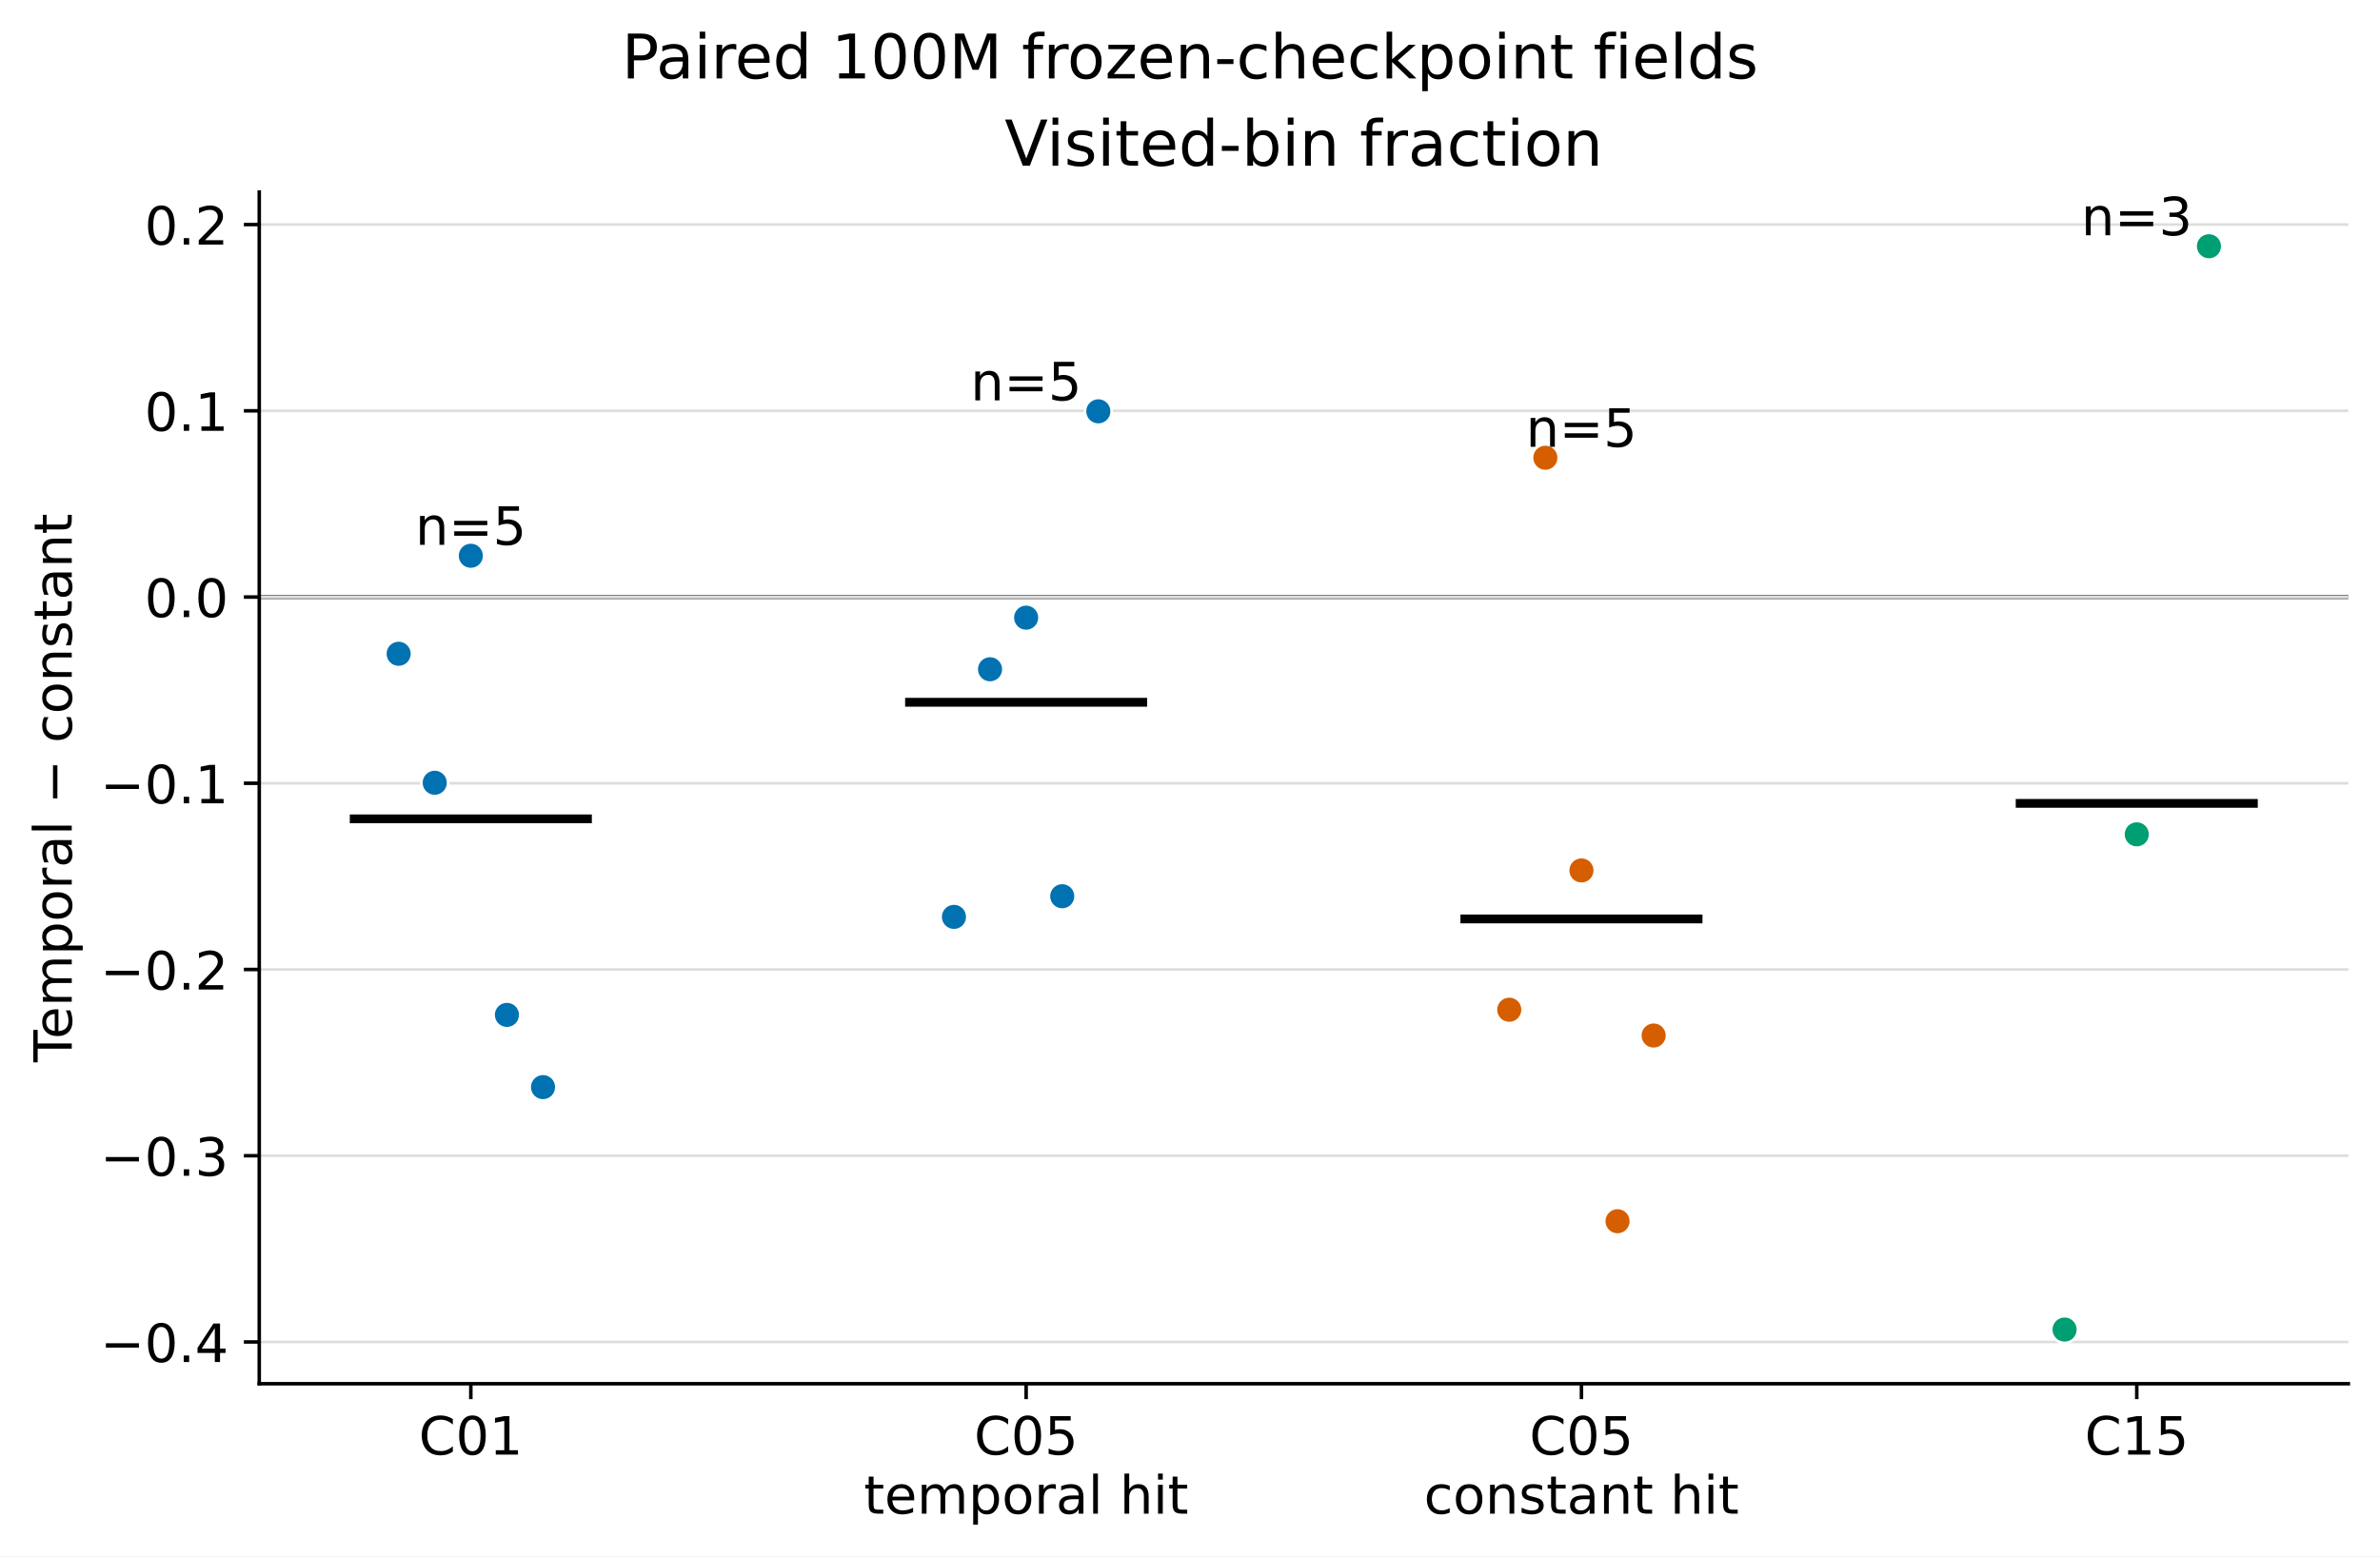
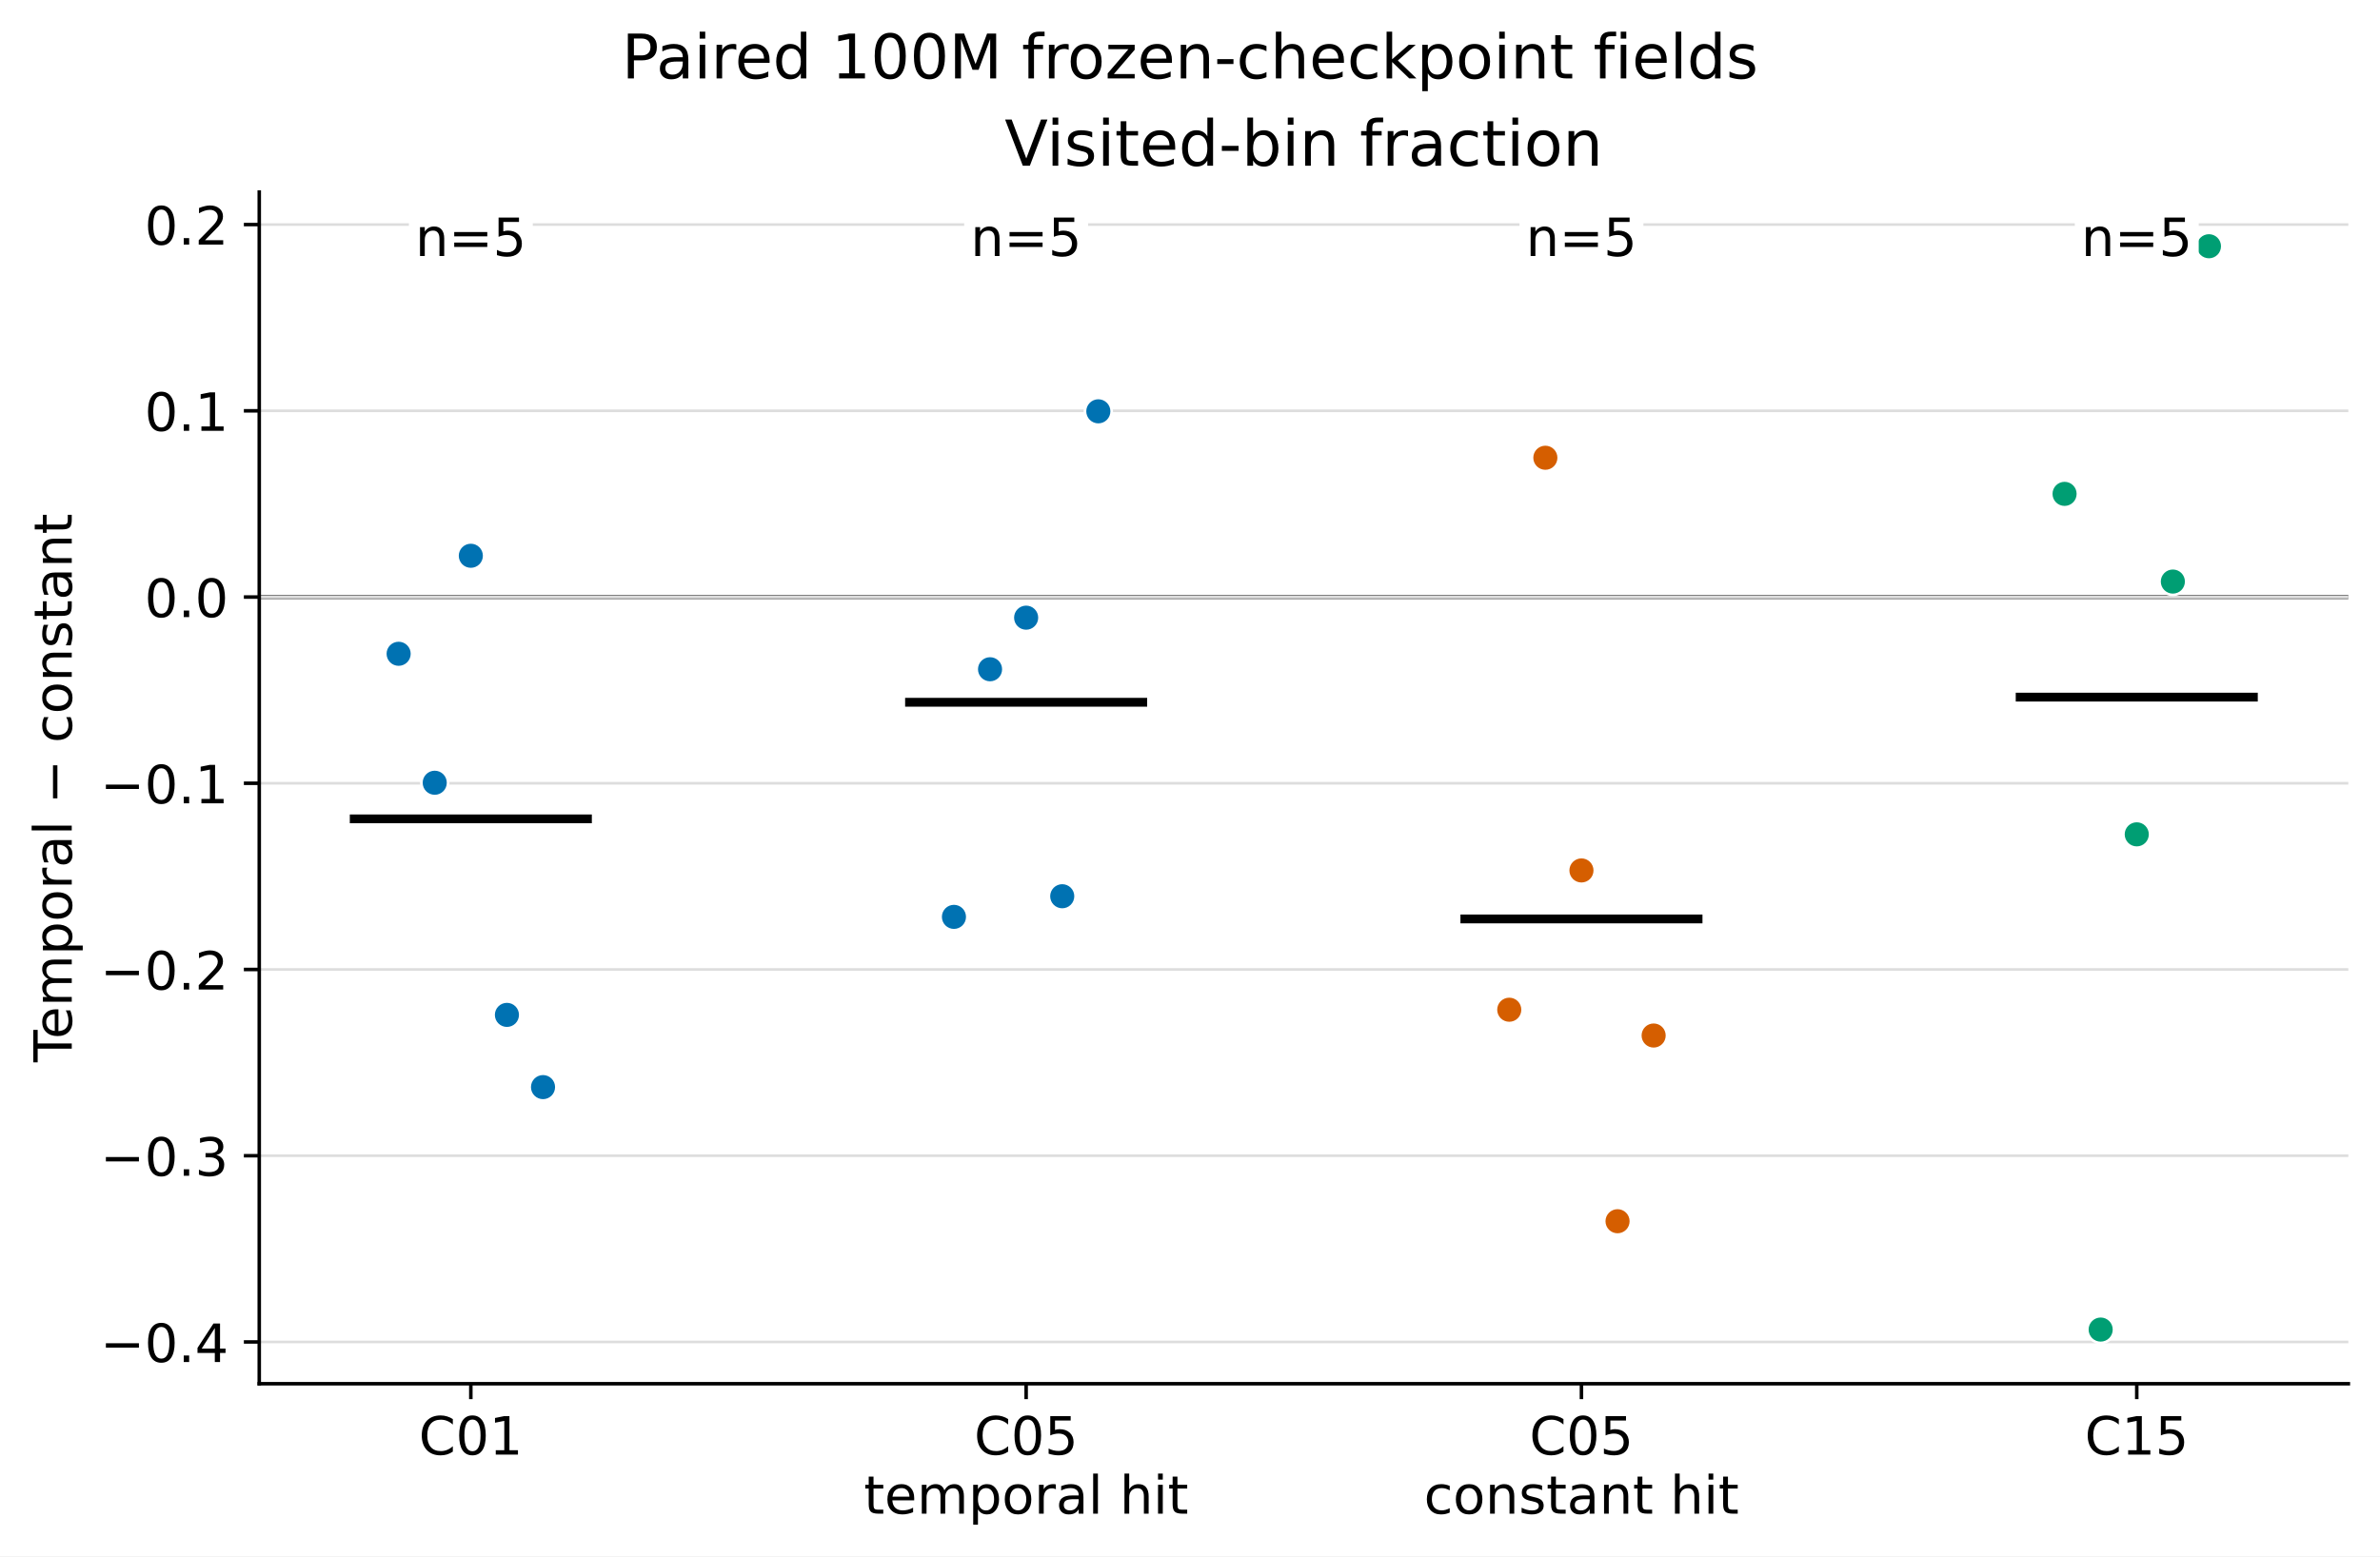
<svg xmlns="http://www.w3.org/2000/svg" xmlns:xlink="http://www.w3.org/1999/xlink" width="541.2pt" height="354pt" viewBox="0 0 541.2 354" version="1.1">
  <defs>
    <style type="text/css">*{stroke-linejoin: round; stroke-linecap: butt}</style>
  </defs>
  <g id="figure_1">
    <g id="patch_1">
      <path d="M 0 354 L 541.2 354 L 541.2 0 L 0 0 z " style="fill: #ffffff" />
    </g>
    <g id="axes_1">
      <g id="patch_2">
        <path d="M 58.953 314.748 L 534 314.748 L 534 43.692 L 58.953 43.692 z " style="fill: #ffffff" />
      </g>
      <g id="line2d_1">
        <path d="M 58.953 135.804 L 534 135.804 " clip-path="url(#pa1c44b80c7)" style="fill: none; stroke: #777777; stroke-linecap: square" />
      </g>
      <g id="matplotlib.axis_1">
        <g id="xtick_1">
          <g id="line2d_2">
            <defs>
              <path id="mef62edf60f" d="M 0 0 L 0 3.5 " style="stroke: #000000; stroke-width: 0.8" />
            </defs>
            <g>
              <use xlink:href="#mef62edf60f" x="107.064" y="314.748" style="stroke: #000000; stroke-width: 0.8" />
            </g>
          </g>
          <g id="text_1">
            <text style="font-size: 12px; font-family: 'DejaVu Sans'; text-anchor: middle" x="107.064" y="330.867" transform="rotate(-0 107.0639 330.8665)">C01</text>
          </g>
        </g>
        <g id="xtick_2">
          <g id="line2d_3">
            <g>
              <use xlink:href="#mef62edf60f" x="233.339" y="314.748" style="stroke: #000000; stroke-width: 0.8" />
            </g>
          </g>
          <g id="text_2">
            <text style="font-size: 12px; font-family: 'DejaVu Sans'" transform="translate(221.5142 330.8665)">C05</text>
            <text style="font-size: 12px; font-family: 'DejaVu Sans'" transform="translate(196.4313 344.3039)">temporal hit</text>
          </g>
        </g>
        <g id="xtick_3">
          <g id="line2d_4">
            <g>
              <use xlink:href="#mef62edf60f" x="359.614" y="314.748" style="stroke: #000000; stroke-width: 0.8" />
            </g>
          </g>
          <g id="text_3">
            <text style="font-size: 12px; font-family: 'DejaVu Sans'" transform="translate(347.7891 330.8665)">C05</text>
            <text style="font-size: 12px; font-family: 'DejaVu Sans'" transform="translate(323.8032 344.3039)">constant hit</text>
          </g>
        </g>
        <g id="xtick_4">
          <g id="line2d_5">
            <g>
              <use xlink:href="#mef62edf60f" x="485.889" y="314.748" style="stroke: #000000; stroke-width: 0.8" />
            </g>
          </g>
          <g id="text_4">
            <text style="font-size: 12px; font-family: 'DejaVu Sans'; text-anchor: middle" x="485.889" y="330.867" transform="rotate(-0 485.8888 330.8665)">C15</text>
          </g>
        </g>
      </g>
      <g id="matplotlib.axis_2">
        <g id="ytick_1">
          <g id="line2d_6">
            <path d="M 58.953 305.244 L 534 305.244 " clip-path="url(#pa1c44b80c7)" style="fill: none; stroke: #dddddd; stroke-width: 0.6; stroke-linecap: square" />
          </g>
          <g id="line2d_7">
            <defs>
              <path id="md314a975cc" d="M 0 0 L -3.5 0 " style="stroke: #000000; stroke-width: 0.8" />
            </defs>
            <g>
              <use xlink:href="#md314a975cc" x="58.953" y="305.244" style="stroke: #000000; stroke-width: 0.8" />
            </g>
          </g>
          <g id="text_5">
            <text style="font-size: 12px; font-family: 'DejaVu Sans'; text-anchor: end" x="51.953" y="309.803" transform="rotate(-0 51.95312 309.8029)">−0.4</text>
          </g>
        </g>
        <g id="ytick_2">
          <g id="line2d_8">
            <path d="M 58.953 262.884 L 534 262.884 " clip-path="url(#pa1c44b80c7)" style="fill: none; stroke: #dddddd; stroke-width: 0.6; stroke-linecap: square" />
          </g>
          <g id="line2d_9">
            <g>
              <use xlink:href="#md314a975cc" x="58.953" y="262.884" style="stroke: #000000; stroke-width: 0.8" />
            </g>
          </g>
          <g id="text_6">
            <text style="font-size: 12px; font-family: 'DejaVu Sans'; text-anchor: end" x="51.953" y="267.443" transform="rotate(-0 51.95312 267.4429)">−0.3</text>
          </g>
        </g>
        <g id="ytick_3">
          <g id="line2d_10">
            <path d="M 58.953 220.524 L 534 220.524 " clip-path="url(#pa1c44b80c7)" style="fill: none; stroke: #dddddd; stroke-width: 0.6; stroke-linecap: square" />
          </g>
          <g id="line2d_11">
            <g>
              <use xlink:href="#md314a975cc" x="58.953" y="220.524" style="stroke: #000000; stroke-width: 0.8" />
            </g>
          </g>
          <g id="text_7">
            <text style="font-size: 12px; font-family: 'DejaVu Sans'; text-anchor: end" x="51.953" y="225.083" transform="rotate(-0 51.95312 225.083)">−0.2</text>
          </g>
        </g>
        <g id="ytick_4">
          <g id="line2d_12">
            <path d="M 58.953 178.164 L 534 178.164 " clip-path="url(#pa1c44b80c7)" style="fill: none; stroke: #dddddd; stroke-width: 0.6; stroke-linecap: square" />
          </g>
          <g id="line2d_13">
            <g>
              <use xlink:href="#md314a975cc" x="58.953" y="178.164" style="stroke: #000000; stroke-width: 0.8" />
            </g>
          </g>
          <g id="text_8">
            <text style="font-size: 12px; font-family: 'DejaVu Sans'; text-anchor: end" x="51.953" y="182.723" transform="rotate(-0 51.95312 182.723)">−0.1</text>
          </g>
        </g>
        <g id="ytick_5">
          <g id="line2d_14">
            <path d="M 58.953 135.804 L 534 135.804 " clip-path="url(#pa1c44b80c7)" style="fill: none; stroke: #dddddd; stroke-width: 0.6; stroke-linecap: square" />
          </g>
          <g id="line2d_15">
            <g>
              <use xlink:href="#md314a975cc" x="58.953" y="135.804" style="stroke: #000000; stroke-width: 0.8" />
            </g>
          </g>
          <g id="text_9">
            <text style="font-size: 12px; font-family: 'DejaVu Sans'; text-anchor: end" x="51.953" y="140.363" transform="rotate(-0 51.95312 140.363)">0.0</text>
          </g>
        </g>
        <g id="ytick_6">
          <g id="line2d_16">
            <path d="M 58.953 93.444 L 534 93.444 " clip-path="url(#pa1c44b80c7)" style="fill: none; stroke: #dddddd; stroke-width: 0.6; stroke-linecap: square" />
          </g>
          <g id="line2d_17">
            <g>
              <use xlink:href="#md314a975cc" x="58.953" y="93.444" style="stroke: #000000; stroke-width: 0.8" />
            </g>
          </g>
          <g id="text_10">
            <text style="font-size: 12px; font-family: 'DejaVu Sans'; text-anchor: end" x="51.953" y="98.003" transform="rotate(-0 51.95312 98.00308)">0.1</text>
          </g>
        </g>
        <g id="ytick_7">
          <g id="line2d_18">
            <path d="M 58.953 51.084 L 534 51.084 " clip-path="url(#pa1c44b80c7)" style="fill: none; stroke: #dddddd; stroke-width: 0.6; stroke-linecap: square" />
          </g>
          <g id="line2d_19">
            <g>
              <use xlink:href="#md314a975cc" x="58.953" y="51.084" style="stroke: #000000; stroke-width: 0.8" />
            </g>
          </g>
          <g id="text_11">
            <text style="font-size: 12px; font-family: 'DejaVu Sans'; text-anchor: end" x="51.953" y="55.643" transform="rotate(-0 51.95312 55.64312)">0.2</text>
          </g>
        </g>
        <g id="text_12">
          <text style="font-size: 12px; font-family: 'DejaVu Sans'; text-anchor: middle" x="16.318" y="179.22" transform="rotate(-90 16.31812 179.22)">Temporal − constant</text>
        </g>
      </g>
      <g id="PathCollection_1">
        <defs>
          <path id="m5cb1fc6b8b" d="M 0 3.041 C 0.807 3.041 1.58 2.721 2.151 2.151 C 2.721 1.58 3.041 0.807 3.041 0 C 3.041 -0.807 2.721 -1.58 2.151 -2.151 C 1.58 -2.721 0.807 -3.041 0 -3.041 C -0.807 -3.041 -1.58 -2.721 -2.151 -2.151 C -2.721 -1.58 -3.041 -0.807 -3.041 0 C -3.041 0.807 -2.721 1.58 -2.151 2.151 C -1.58 2.721 -0.807 3.041 0 3.041 z " style="stroke: #ffffff; stroke-width: 0.6" />
        </defs>
        <g clip-path="url(#pa1c44b80c7)">
          <use xlink:href="#m5cb1fc6b8b" x="90.648" y="148.711" style="fill: #0072b2; stroke: #ffffff; stroke-width: 0.6" />
          <use xlink:href="#m5cb1fc6b8b" x="98.856" y="178.047" style="fill: #0072b2; stroke: #ffffff; stroke-width: 0.6" />
          <use xlink:href="#m5cb1fc6b8b" x="107.064" y="126.417" style="fill: #0072b2; stroke: #ffffff; stroke-width: 0.6" />
          <use xlink:href="#m5cb1fc6b8b" x="115.272" y="230.85" style="fill: #0072b2; stroke: #ffffff; stroke-width: 0.6" />
          <use xlink:href="#m5cb1fc6b8b" x="123.48" y="247.278" style="fill: #0072b2; stroke: #ffffff; stroke-width: 0.6" />
        </g>
      </g>
      <g id="PathCollection_2">
        <g clip-path="url(#pa1c44b80c7)">
          <use xlink:href="#m5cb1fc6b8b" x="216.923" y="208.555" style="fill: #0072b2; stroke: #ffffff; stroke-width: 0.6" />
          <use xlink:href="#m5cb1fc6b8b" x="225.131" y="152.232" style="fill: #0072b2; stroke: #ffffff; stroke-width: 0.6" />
          <use xlink:href="#m5cb1fc6b8b" x="233.339" y="140.498" style="fill: #0072b2; stroke: #ffffff; stroke-width: 0.6" />
          <use xlink:href="#m5cb1fc6b8b" x="241.547" y="203.862" style="fill: #0072b2; stroke: #ffffff; stroke-width: 0.6" />
          <use xlink:href="#m5cb1fc6b8b" x="249.755" y="93.561" style="fill: #0072b2; stroke: #ffffff; stroke-width: 0.6" />
        </g>
      </g>
      <g id="PathCollection_3">
        <defs>
          <path id="m7949819f37" d="M 0 3.041 C 0.807 3.041 1.58 2.721 2.151 2.151 C 2.721 1.58 3.041 0.807 3.041 0 C 3.041 -0.807 2.721 -1.58 2.151 -2.151 C 1.58 -2.721 0.807 -3.041 0 -3.041 C -0.807 -3.041 -1.58 -2.721 -2.151 -2.151 C -2.721 -1.58 -3.041 -0.807 -3.041 0 C -3.041 0.807 -2.721 1.58 -2.151 2.151 C -1.58 2.721 -0.807 3.041 0 3.041 z " style="stroke: #ffffff; stroke-width: 0.6" />
        </defs>
        <g clip-path="url(#pa1c44b80c7)">
          <use xlink:href="#m7949819f37" x="343.198" y="229.676" style="fill: #d55e00; stroke: #ffffff; stroke-width: 0.6" />
          <use xlink:href="#m7949819f37" x="351.406" y="104.122" style="fill: #d55e00; stroke: #ffffff; stroke-width: 0.6" />
          <use xlink:href="#m7949819f37" x="359.614" y="197.994" style="fill: #d55e00; stroke: #ffffff; stroke-width: 0.6" />
          <use xlink:href="#m7949819f37" x="367.822" y="277.786" style="fill: #d55e00; stroke: #ffffff; stroke-width: 0.6" />
          <use xlink:href="#m7949819f37" x="376.03" y="235.543" style="fill: #d55e00; stroke: #ffffff; stroke-width: 0.6" />
        </g>
      </g>
      <g id="PathCollection_4">
        <defs>
          <path id="mdf8f193ad5" d="M 0 3.041 C 0.807 3.041 1.58 2.721 2.151 2.151 C 2.721 1.58 3.041 0.807 3.041 0 C 3.041 -0.807 2.721 -1.58 2.151 -2.151 C 1.58 -2.721 0.807 -3.041 0 -3.041 C -0.807 -3.041 -1.58 -2.721 -2.151 -2.151 C -2.721 -1.58 -3.041 -0.807 -3.041 0 C -3.041 0.807 -2.721 1.58 -2.151 2.151 C -1.58 2.721 -0.807 3.041 0 3.041 z " style="stroke: #ffffff; stroke-width: 0.6" />
        </defs>
        <g clip-path="url(#pa1c44b80c7)">
-           <use xlink:href="#mdf8f193ad5" x="469.473" y="302.428" style="fill: #009e73; stroke: #ffffff; stroke-width: 0.6" />
+           <use xlink:href="#mdf8f193ad5" x="469.473" y="112.336" style="fill: #009e73; stroke: #ffffff; stroke-width: 0.6" />
+           <use xlink:href="#mdf8f193ad5" x="477.681" y="302.428" style="fill: #009e73; stroke: #ffffff; stroke-width: 0.6" />
          <use xlink:href="#mdf8f193ad5" x="485.889" y="189.781" style="fill: #009e73; stroke: #ffffff; stroke-width: 0.6" />
+           <use xlink:href="#mdf8f193ad5" x="494.097" y="132.284" style="fill: #009e73; stroke: #ffffff; stroke-width: 0.6" />
          <use xlink:href="#mdf8f193ad5" x="502.305" y="56.012" style="fill: #009e73; stroke: #ffffff; stroke-width: 0.6" />
        </g>
      </g>
      <g id="patch_3">
        <path d="M 58.953 314.748 L 58.953 43.692 " style="fill: none; stroke: #000000; stroke-width: 0.8; stroke-linejoin: miter; stroke-linecap: square" />
      </g>
      <g id="patch_4">
        <path d="M 58.953 314.748 L 534 314.748 " style="fill: none; stroke: #000000; stroke-width: 0.8; stroke-linejoin: miter; stroke-linecap: square" />
      </g>
      <g id="line2d_20">
        <path d="M 80.546 186.26 L 133.582 186.26 " clip-path="url(#pa1c44b80c7)" style="fill: none; stroke: #000000; stroke-width: 2; stroke-linecap: square" />
      </g>
      <g id="text_13">
-         <text style="font-size: 12px; font-family: 'DejaVu Sans'; text-anchor: middle" x="107.064" y="123.921" transform="rotate(-0 107.0639 123.9211)">n=5</text>
+         <g id="patch_5">
+           <path d="M 92.976 62.166 L 121.152 62.166 L 121.152 47.673 L 92.976 47.673 z " style="fill: #ffffff" />
+         </g>
+         <text style="font-size: 12px; font-family: 'DejaVu Sans'; text-anchor: middle" x="107.064" y="58.231" transform="rotate(-0 107.0639 58.23087)">n=5</text>
      </g>
      <g id="line2d_21">
        <path d="M 206.821 159.741 L 259.857 159.741 " clip-path="url(#pa1c44b80c7)" style="fill: none; stroke: #000000; stroke-width: 2; stroke-linecap: square" />
      </g>
      <g id="text_14">
-         <text style="font-size: 12px; font-family: 'DejaVu Sans'; text-anchor: middle" x="233.339" y="91.066" transform="rotate(-0 233.3388 91.06574)">n=5</text>
+         <g id="patch_6">
+           <path d="M 219.251 62.166 L 247.427 62.166 L 247.427 47.673 L 219.251 47.673 z " style="fill: #ffffff" />
+         </g>
+         <text style="font-size: 12px; font-family: 'DejaVu Sans'; text-anchor: middle" x="233.339" y="58.231" transform="rotate(-0 233.3388 58.23087)">n=5</text>
      </g>
      <g id="line2d_22">
        <path d="M 333.096 209.025 L 386.132 209.025 " clip-path="url(#pa1c44b80c7)" style="fill: none; stroke: #000000; stroke-width: 2; stroke-linecap: square" />
      </g>
      <g id="text_15">
-         <text style="font-size: 12px; font-family: 'DejaVu Sans'; text-anchor: middle" x="359.614" y="101.626" transform="rotate(-0 359.6138 101.6264)">n=5</text>
+         <g id="patch_7">
+           <path d="M 345.526 62.166 L 373.702 62.166 L 373.702 47.673 L 345.526 47.673 z " style="fill: #ffffff" />
+         </g>
+         <text style="font-size: 12px; font-family: 'DejaVu Sans'; text-anchor: middle" x="359.614" y="58.231" transform="rotate(-0 359.6138 58.23087)">n=5</text>
      </g>
      <g id="line2d_23">
-         <path d="M 459.371 182.74 L 512.407 182.74 " clip-path="url(#pa1c44b80c7)" style="fill: none; stroke: #000000; stroke-width: 2; stroke-linecap: square" />
+         <path d="M 459.371 158.568 L 512.407 158.568 " clip-path="url(#pa1c44b80c7)" style="fill: none; stroke: #000000; stroke-width: 2; stroke-linecap: square" />
      </g>
      <g id="text_16">
-         <text style="font-size: 12px; font-family: 'DejaVu Sans'; text-anchor: middle" x="485.889" y="53.517" transform="rotate(-0 485.8888 53.51674)">n=3</text>
+         <g id="patch_8">
+           <path d="M 471.801 62.166 L 499.977 62.166 L 499.977 47.673 L 471.801 47.673 z " style="fill: #ffffff" />
+         </g>
+         <text style="font-size: 12px; font-family: 'DejaVu Sans'; text-anchor: middle" x="485.889" y="58.231" transform="rotate(-0 485.8888 58.23087)">n=5</text>
      </g>
      <g id="text_17">
        <text style="font-size: 14.4px; font-family: 'DejaVu Sans'; text-anchor: middle" x="296.476" y="37.692" transform="rotate(-0 296.4763 37.69161)">Visited-bin fraction</text>
      </g>
    </g>
    <g id="text_18">
      <text style="font-size: 14px; font-family: 'DejaVu Sans'; text-anchor: middle" x="270.6" y="17.838" transform="rotate(-0 270.5998 17.83781)">Paired 100M frozen-checkpoint fields</text>
    </g>
  </g>
  <defs>
    <clipPath id="pa1c44b80c7">
      <rect x="58.953" y="43.692" width="475.046" height="271.057" />
    </clipPath>
  </defs>
</svg>
